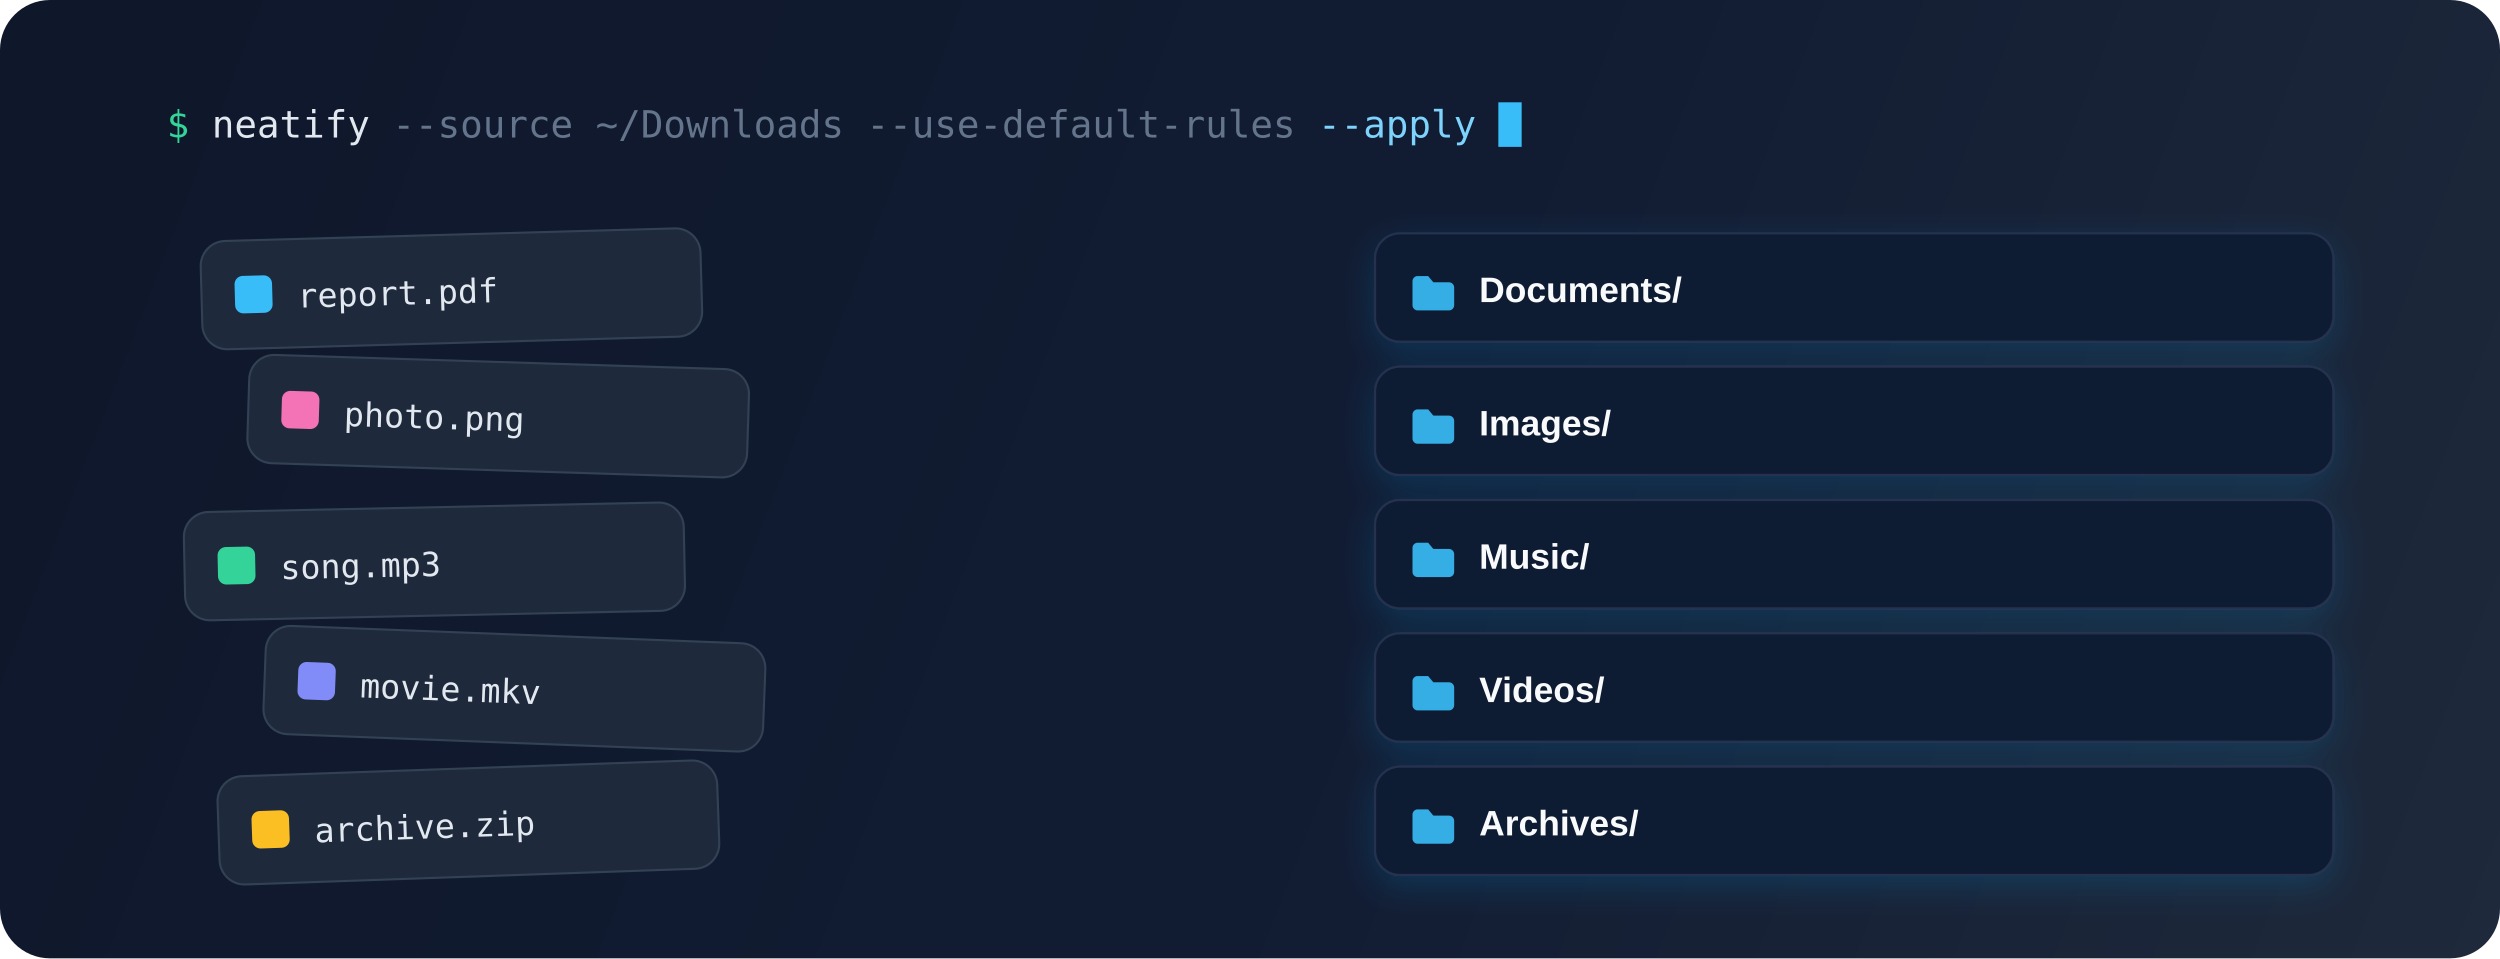
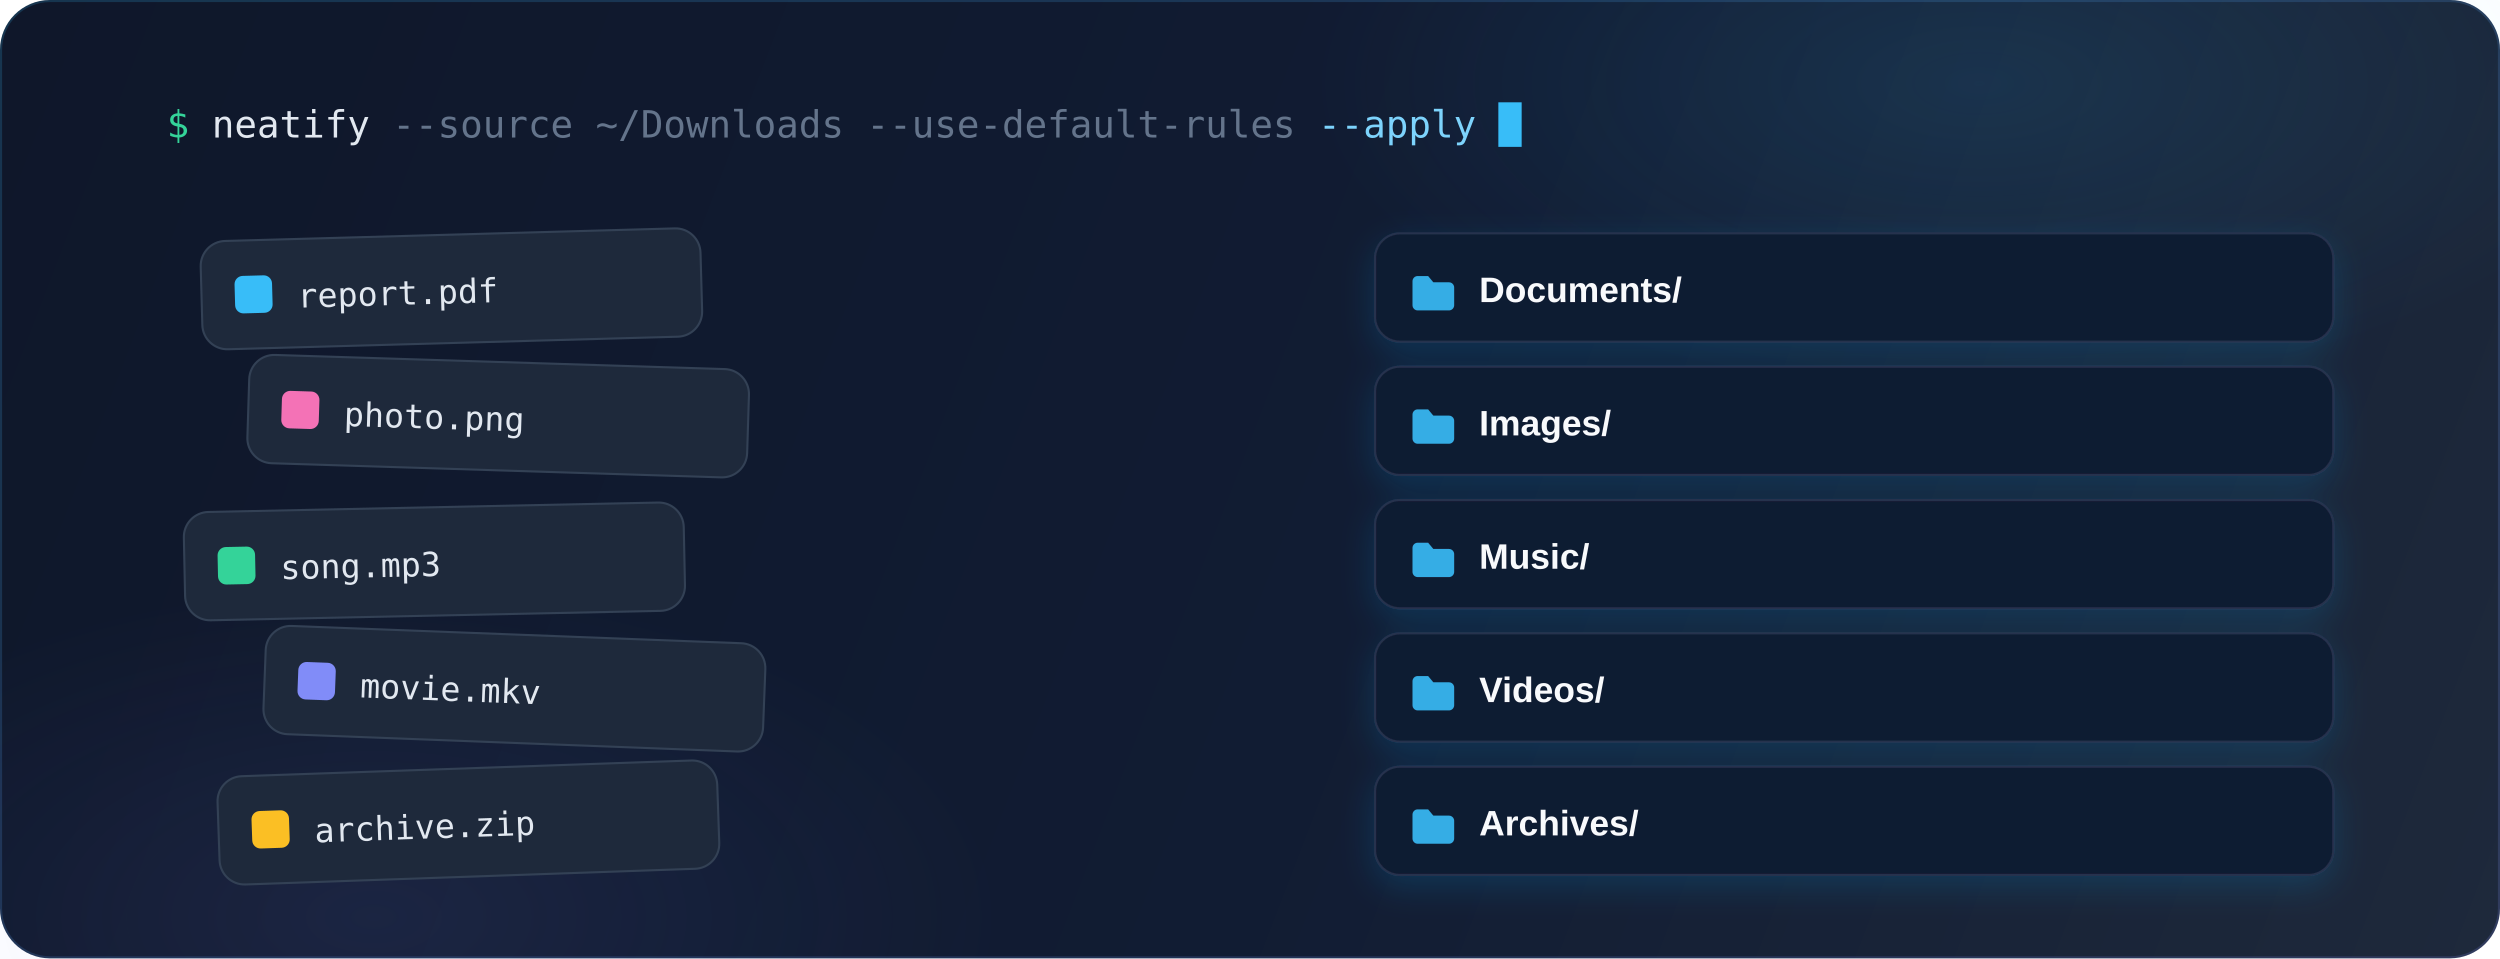
<svg xmlns="http://www.w3.org/2000/svg" width="1200" height="460" viewBox="0 0 1200 460" fill="none" role="img" aria-label="Animated demo — neatify sorts loose files into category folders">
  <style>
-     .file { animation: 12s cubic-bezier(.55,0,.25,1) infinite; }
+     /* ambient */
+     .aur1 { animation: aurA 17s ease-in-out infinite alternate; }
+     .aur2 { animation: aurB 22s ease-in-out infinite alternate; }
+     .cursor { animation: blink 1.2s step-end infinite; }
+ 
+     /* file cards: lift, arc across, shrink into their row, respawn */
+     .file { transform-box: fill-box; transform-origin: center; animation: 12s cubic-bezier(.55,0,.25,1) infinite; }
    .f1 { animation-name: fly1; }
    .f2 { animation-name: fly2; }
    .f3 { animation-name: fly3; }
    .f4 { animation-name: fly4; }
    .f5 { animation-name: fly5; }
-     .arr { animation: 12s ease-in-out infinite; }
+ 
+     /* folder rows catch with a squash-and-stretch bounce */
+     .row { transform-box: fill-box; transform-origin: center; animation: 12s ease-in-out infinite; }
+     .row.r1 { animation-name: row1; }
+     .row.r2 { animation-name: row2; }
+     .row.r3 { animation-name: row3; }
+     .row.r4 { animation-name: row4; }
+     .row.r5 { animation-name: row5; }
+ 
+     /* filed entry pops in */
+     .arr { transform-box: fill-box; transform-origin: center; animation: 12s ease-in-out infinite; }
    .a1 { animation-name: arr1; }
    .a2 { animation-name: arr2; }
    .a3 { animation-name: arr3; }
    .a4 { animation-name: arr4; }
    .a5 { animation-name: arr5; }
+ 
    .rowglow { animation: 12s ease-in-out infinite; }
    .g1 { animation-name: glow1; }
    .g2 { animation-name: glow2; }
    .g3 { animation-name: glow3; }
    .g4 { animation-name: glow4; }
    .g5 { animation-name: glow5; }
-     .cursor { animation: blink 1.2s step-end infinite; }
+ 
+     /* sparkle pings on catch */
+     .sprk { transform-box: fill-box; transform-origin: center; opacity: 0; animation: 12s ease-in-out infinite; }
+     .sprk.k1 { animation-name: ping1; }
+     .sprk.k2 { animation-name: ping2; }
+     .sprk.k3 { animation-name: ping3; }
+     .sprk.k4 { animation-name: ping4; }
+     .sprk.k5 { animation-name: ping5; }
+ 
+     @keyframes aurA { from { transform: translate(0,0); opacity: .55; } to { transform: translate(-28px,14px); opacity: .95; } }
+     @keyframes aurB { from { transform: translate(0,0); opacity: .5; } to { transform: translate(24px,-16px); opacity: .9; } }
+     @keyframes blink { 0%, 100% { opacity: 1; fill-opacity: 1; } 50% { opacity: 0; fill-opacity: 0; } }

    @keyframes fly1 {
-       0%, 8% { transform: translate(0,0); opacity: 1; }
-       13% { opacity: 1; }
-       16% { transform: translate(584px,-4px); opacity: 0; }
-       84% { transform: translate(584px,-4px); opacity: 0; }
-       85%, 88% { transform: translate(0,0); opacity: 0; }
-       94%, 100% { transform: translate(0,0); opacity: 1; }
+       0%, 8% { transform: translate(0,0) scale(1); opacity: 1; }
+       10% { transform: translate(3px,-6px) scale(1.02); opacity: 1; animation-timing-function: cubic-bezier(.3,0,.7,.4); }
+       13% { transform: translate(350px,-20px) scale(1); opacity: 1; animation-timing-function: cubic-bezier(.3,.6,.4,1); }
+       16% { transform: translate(584px,-4px) scale(.88); opacity: 0; }
+       84% { transform: translate(584px,-4px) scale(.88); opacity: 0; }
+       85%, 88% { transform: translate(0,12px) scale(1); opacity: 0; }
+       94%, 100% { transform: translate(0,0) scale(1); opacity: 1; }
    }
    @keyframes fly2 {
-       0%, 14% { transform: translate(0,0); opacity: 1; }
-       19% { opacity: 1; }
-       22% { transform: translate(560px,6px); opacity: 0; }
-       84% { transform: translate(560px,6px); opacity: 0; }
-       85%, 88% { transform: translate(0,0); opacity: 0; }
-       94%, 100% { transform: translate(0,0); opacity: 1; }
+       0%, 14% { transform: translate(0,0) scale(1); opacity: 1; }
+       16% { transform: translate(3px,-6px) scale(1.02); opacity: 1; animation-timing-function: cubic-bezier(.3,0,.7,.4); }
+       19% { transform: translate(336px,-15px) scale(1); opacity: 1; animation-timing-function: cubic-bezier(.3,.6,.4,1); }
+       22% { transform: translate(560px,6px) scale(.88); opacity: 0; }
+       85% { transform: translate(560px,6px) scale(.88); opacity: 0; }
+       86%, 89% { transform: translate(0,12px) scale(1); opacity: 0; }
+       95%, 100% { transform: translate(0,0) scale(1); opacity: 1; }
    }
    @keyframes fly3 {
-       0%, 20% { transform: translate(0,0); opacity: 1; }
-       25% { opacity: 1; }
-       28% { transform: translate(592px,-6px); opacity: 0; }
-       84% { transform: translate(592px,-6px); opacity: 0; }
-       85%, 88% { transform: translate(0,0); opacity: 0; }
-       94%, 100% { transform: translate(0,0); opacity: 1; }
+       0%, 20% { transform: translate(0,0) scale(1); opacity: 1; }
+       22% { transform: translate(3px,-6px) scale(1.02); opacity: 1; animation-timing-function: cubic-bezier(.3,0,.7,.4); }
+       25% { transform: translate(355px,-21px) scale(1); opacity: 1; animation-timing-function: cubic-bezier(.3,.6,.4,1); }
+       28% { transform: translate(592px,-6px) scale(.88); opacity: 0; }
+       86% { transform: translate(592px,-6px) scale(.88); opacity: 0; }
+       87%, 90% { transform: translate(0,12px) scale(1); opacity: 0; }
+       96%, 100% { transform: translate(0,0) scale(1); opacity: 1; }
    }
    @keyframes fly4 {
-       0%, 26% { transform: translate(0,0); opacity: 1; }
-       31% { opacity: 1; }
-       34% { transform: translate(552px,4px); opacity: 0; }
-       84% { transform: translate(552px,4px); opacity: 0; }
-       85%, 88% { transform: translate(0,0); opacity: 0; }
-       94%, 100% { transform: translate(0,0); opacity: 1; }
+       0%, 26% { transform: translate(0,0) scale(1); opacity: 1; }
+       28% { transform: translate(3px,-6px) scale(1.02); opacity: 1; animation-timing-function: cubic-bezier(.3,0,.7,.4); }
+       31% { transform: translate(331px,-16px) scale(1); opacity: 1; animation-timing-function: cubic-bezier(.3,.6,.4,1); }
+       34% { transform: translate(552px,4px) scale(.88); opacity: 0; }
+       87% { transform: translate(552px,4px) scale(.88); opacity: 0; }
+       88%, 91% { transform: translate(0,12px) scale(1); opacity: 0; }
+       97%, 100% { transform: translate(0,0) scale(1); opacity: 1; }
    }
    @keyframes fly5 {
-       0%, 32% { transform: translate(0,0); opacity: 1; }
-       37% { opacity: 1; }
-       40% { transform: translate(576px,-5px); opacity: 0; }
-       84% { transform: translate(576px,-5px); opacity: 0; }
-       85%, 88% { transform: translate(0,0); opacity: 0; }
-       94%, 100% { transform: translate(0,0); opacity: 1; }
-     }
- 
-     @keyframes arr1 { 0%, 15% { opacity: 0; } 18%, 80% { opacity: 1; } 88%, 100% { opacity: 0; } }
-     @keyframes arr2 { 0%, 21% { opacity: 0; } 24%, 80% { opacity: 1; } 88%, 100% { opacity: 0; } }
-     @keyframes arr3 { 0%, 27% { opacity: 0; } 30%, 80% { opacity: 1; } 88%, 100% { opacity: 0; } }
-     @keyframes arr4 { 0%, 33% { opacity: 0; } 36%, 80% { opacity: 1; } 88%, 100% { opacity: 0; } }
-     @keyframes arr5 { 0%, 39% { opacity: 0; } 42%, 80% { opacity: 1; } 88%, 100% { opacity: 0; } }
- 
-     @keyframes glow1 { 0%, 15% { opacity: 0; } 17% { opacity: 0.12; } 22%, 100% { opacity: 0; } }
-     @keyframes glow2 { 0%, 21% { opacity: 0; } 23% { opacity: 0.12; } 28%, 100% { opacity: 0; } }
-     @keyframes glow3 { 0%, 27% { opacity: 0; } 29% { opacity: 0.12; } 34%, 100% { opacity: 0; } }
-     @keyframes glow4 { 0%, 33% { opacity: 0; } 35% { opacity: 0.12; } 40%, 100% { opacity: 0; } }
-     @keyframes glow5 { 0%, 39% { opacity: 0; } 41% { opacity: 0.12; } 46%, 100% { opacity: 0; } }
- 
-     @keyframes blink { 0%, 100% { opacity: 1; fill-opacity: 1; } 50% { opacity: 0; fill-opacity: 0; } }
+       0%, 32% { transform: translate(0,0) scale(1); opacity: 1; }
+       34% { transform: translate(3px,-6px) scale(1.02); opacity: 1; animation-timing-function: cubic-bezier(.3,0,.7,.4); }
+       37% { transform: translate(346px,-20px) scale(1); opacity: 1; animation-timing-function: cubic-bezier(.3,.6,.4,1); }
+       40% { transform: translate(576px,-5px) scale(.88); opacity: 0; }
+       88% { transform: translate(576px,-5px) scale(.88); opacity: 0; }
+       89%, 92% { transform: translate(0,12px) scale(1); opacity: 0; }
+       98%, 100% { transform: translate(0,0) scale(1); opacity: 1; }
+     }
+ 
+     @keyframes row1 { 0%, 15.5% { transform: scale(1,1); } 17% { transform: scale(1.02,.93); } 18.5% { transform: scale(.995,1.01); } 19.5%, 100% { transform: scale(1,1); } }
+     @keyframes row2 { 0%, 21.5% { transform: scale(1,1); } 23% { transform: scale(1.02,.93); } 24.5% { transform: scale(.995,1.01); } 25.5%, 100% { transform: scale(1,1); } }
+     @keyframes row3 { 0%, 27.5% { transform: scale(1,1); } 29% { transform: scale(1.02,.93); } 30.5% { transform: scale(.995,1.01); } 31.5%, 100% { transform: scale(1,1); } }
+     @keyframes row4 { 0%, 33.5% { transform: scale(1,1); } 35% { transform: scale(1.02,.93); } 36.5% { transform: scale(.995,1.01); } 37.5%, 100% { transform: scale(1,1); } }
+     @keyframes row5 { 0%, 39.5% { transform: scale(1,1); } 41% { transform: scale(1.02,.93); } 42.5% { transform: scale(.995,1.01); } 43.5%, 100% { transform: scale(1,1); } }
+ 
+     @keyframes arr1 { 0%, 15% { opacity: 0; transform: scale(.6); } 17.5% { opacity: 1; transform: scale(1.06); } 19% { transform: scale(1); } 80% { opacity: 1; transform: scale(1); } 88%, 100% { opacity: 0; transform: scale(1); } }
+     @keyframes arr2 { 0%, 21% { opacity: 0; transform: scale(.6); } 23.5% { opacity: 1; transform: scale(1.06); } 25% { transform: scale(1); } 80% { opacity: 1; transform: scale(1); } 88%, 100% { opacity: 0; transform: scale(1); } }
+     @keyframes arr3 { 0%, 27% { opacity: 0; transform: scale(.6); } 29.5% { opacity: 1; transform: scale(1.06); } 31% { transform: scale(1); } 80% { opacity: 1; transform: scale(1); } 88%, 100% { opacity: 0; transform: scale(1); } }
+     @keyframes arr4 { 0%, 33% { opacity: 0; transform: scale(.6); } 35.5% { opacity: 1; transform: scale(1.06); } 37% { transform: scale(1); } 80% { opacity: 1; transform: scale(1); } 88%, 100% { opacity: 0; transform: scale(1); } }
+     @keyframes arr5 { 0%, 39% { opacity: 0; transform: scale(.6); } 41.5% { opacity: 1; transform: scale(1.06); } 43% { transform: scale(1); } 80% { opacity: 1; transform: scale(1); } 88%, 100% { opacity: 0; transform: scale(1); } }
+ 
+     @keyframes glow1 { 0%, 15.5% { opacity: 0; } 17% { opacity: 0.14; } 21%, 100% { opacity: 0; } }
+     @keyframes glow2 { 0%, 21.5% { opacity: 0; } 23% { opacity: 0.14; } 27%, 100% { opacity: 0; } }
+     @keyframes glow3 { 0%, 27.5% { opacity: 0; } 29% { opacity: 0.14; } 33%, 100% { opacity: 0; } }
+     @keyframes glow4 { 0%, 33.5% { opacity: 0; } 35% { opacity: 0.14; } 39%, 100% { opacity: 0; } }
+     @keyframes glow5 { 0%, 39.5% { opacity: 0; } 41% { opacity: 0.14; } 45%, 100% { opacity: 0; } }
+ 
+     @keyframes ping1 { 0%, 15.5% { transform: scale(0) rotate(0deg); opacity: 0; } 17% { transform: scale(1) rotate(45deg); opacity: .9; } 19.5%, 100% { transform: scale(0) rotate(90deg); opacity: 0; } }
+     @keyframes ping2 { 0%, 21.5% { transform: scale(0) rotate(0deg); opacity: 0; } 23% { transform: scale(1) rotate(45deg); opacity: .9; } 25.5%, 100% { transform: scale(0) rotate(90deg); opacity: 0; } }
+     @keyframes ping3 { 0%, 27.5% { transform: scale(0) rotate(0deg); opacity: 0; } 29% { transform: scale(1) rotate(45deg); opacity: .9; } 31.5%, 100% { transform: scale(0) rotate(90deg); opacity: 0; } }
+     @keyframes ping4 { 0%, 33.5% { transform: scale(0) rotate(0deg); opacity: 0; } 35% { transform: scale(1) rotate(45deg); opacity: .9; } 37.5%, 100% { transform: scale(0) rotate(90deg); opacity: 0; } }
+     @keyframes ping5 { 0%, 39.5% { transform: scale(0) rotate(0deg); opacity: 0; } 41% { transform: scale(1) rotate(45deg); opacity: .9; } 43.5%, 100% { transform: scale(0) rotate(90deg); opacity: 0; } }

    @media (prefers-reduced-motion: reduce) {
      * { animation: none !important; }
    }
  </style>
  <defs>
    <linearGradient id="bg" x1="0" y1="0" x2="1200" y2="460" gradientUnits="userSpaceOnUse">
      <stop offset="0" stop-color="#0f172a" />
      <stop offset="0.55" stop-color="#111c33" />
      <stop offset="1" stop-color="#1e293b" />
    </linearGradient>
+     <linearGradient id="accent" x1="0" y1="0" x2="1" y2="1">
+       <stop offset="0" stop-color="#38bdf8" />
+       <stop offset="1" stop-color="#818cf8" />
+     </linearGradient>
+     <radialGradient id="auraSky" cx="0.5" cy="0.5" r="0.5">
+       <stop offset="0" stop-color="#38bdf8" stop-opacity="0.12" />
+       <stop offset="1" stop-color="#38bdf8" stop-opacity="0" />
+     </radialGradient>
+     <radialGradient id="auraIndigo" cx="0.5" cy="0.5" r="0.5">
+       <stop offset="0" stop-color="#818cf8" stop-opacity="0.1" />
+       <stop offset="1" stop-color="#818cf8" stop-opacity="0" />
+     </radialGradient>
    <filter id="soft" x="-20%" y="-20%" width="140%" height="140%">
      <feDropShadow dx="0" dy="5" stdDeviation="8" flood-color="#0ea5e9" flood-opacity="0.18" />
    </filter>
    <path id="fold" d="M2 6 a2.5 2.5 0 0 1 2.5 -2.5 h5 l2.5 3 h7.5 a2.5 2.5 0 0 1 2.5 2.5 v8.5 a2.5 2.5 0 0 1 -2.5 2.5 h-15 a2.5 2.5 0 0 1 -2.5 -2.5 Z" fill="#38bdf8" opacity="0.9" />
+     <path id="star" d="M0 -7 L1.8 -1.8 L7 0 L1.8 1.8 L0 7 L-1.8 1.8 L-7 0 L-1.8 -1.8 Z" />
  </defs>
  <rect width="1200" height="460" rx="24" fill="url(#bg)" />
+   <ellipse class="aur1" cx="950" cy="40" rx="320" ry="150" fill="url(#auraSky)" />
+   <ellipse class="aur2" cx="180" cy="440" rx="300" ry="160" fill="url(#auraIndigo)" />
+   <rect x="0.5" y="0.5" width="1199" height="459" rx="23.5" stroke="url(#accent)" stroke-opacity="0.18" />
  <text x="80" y="66" font-family="'JetBrains Mono', 'Consolas', monospace" font-size="18" fill="#64748b">
    <tspan fill="#34d399">$</tspan>
    <tspan fill="#e2e8f0">neatify</tspan> --source ~/Downloads --use-default-rules <tspan fill="#7dd3fc">--apply</tspan>
    <tspan class="cursor" fill="#38bdf8">█</tspan>
  </text>
  <g filter="url(#soft)" font-family="'Segoe UI', 'Helvetica Neue', Arial, sans-serif">
    <g transform="translate(660, 112)">
-       <rect width="460" height="52" rx="12" fill="#111c33" stroke="#26334d" />
-       <use href="#fold" transform="translate(16, 17)" />
-       <text x="50" y="33" font-size="17" font-weight="600" fill="#f8fafc">Documents/</text>
-       <g class="arr a1" opacity="0">
-         <rect x="240" y="20" width="12" height="12" rx="3" fill="#38bdf8" />
-         <text x="260" y="32" font-family="'JetBrains Mono', 'Consolas', monospace" font-size="14.5" fill="#94a3b8">report.pdf</text>
-       </g>
-       <rect class="rowglow g1" width="460" height="52" rx="12" fill="#38bdf8" opacity="0" />
+       <g class="row r1">
+         <rect width="460" height="52" rx="12" fill="#111c33" stroke="#26334d" />
+         <use href="#fold" transform="translate(16, 17)" />
+         <text x="50" y="33" font-size="17" font-weight="600" fill="#f8fafc">Documents/</text>
+         <g class="arr a1" opacity="0">
+           <rect x="240" y="20" width="12" height="12" rx="3" fill="#38bdf8" />
+           <text x="260" y="32" font-family="'JetBrains Mono', 'Consolas', monospace" font-size="14.5" fill="#94a3b8">report.pdf</text>
+         </g>
+         <rect class="rowglow g1" width="460" height="52" rx="12" fill="#38bdf8" opacity="0" />
+         <use class="sprk k1" href="#star" x="30" y="6" fill="#38bdf8" />
+       </g>
    </g>
    <g transform="translate(660, 176)">
-       <rect width="460" height="52" rx="12" fill="#111c33" stroke="#26334d" />
-       <use href="#fold" transform="translate(16, 17)" />
-       <text x="50" y="33" font-size="17" font-weight="600" fill="#f8fafc">Images/</text>
-       <g class="arr a2" opacity="0">
-         <rect x="240" y="20" width="12" height="12" rx="3" fill="#f472b6" />
-         <text x="260" y="32" font-family="'JetBrains Mono', 'Consolas', monospace" font-size="14.5" fill="#94a3b8">photo.png</text>
-       </g>
-       <rect class="rowglow g2" width="460" height="52" rx="12" fill="#38bdf8" opacity="0" />
+       <g class="row r2">
+         <rect width="460" height="52" rx="12" fill="#111c33" stroke="#26334d" />
+         <use href="#fold" transform="translate(16, 17)" />
+         <text x="50" y="33" font-size="17" font-weight="600" fill="#f8fafc">Images/</text>
+         <g class="arr a2" opacity="0">
+           <rect x="240" y="20" width="12" height="12" rx="3" fill="#f472b6" />
+           <text x="260" y="32" font-family="'JetBrains Mono', 'Consolas', monospace" font-size="14.5" fill="#94a3b8">photo.png</text>
+         </g>
+         <rect class="rowglow g2" width="460" height="52" rx="12" fill="#38bdf8" opacity="0" />
+         <use class="sprk k2" href="#star" x="30" y="6" fill="#f472b6" />
+       </g>
    </g>
    <g transform="translate(660, 240)">
-       <rect width="460" height="52" rx="12" fill="#111c33" stroke="#26334d" />
-       <use href="#fold" transform="translate(16, 17)" />
-       <text x="50" y="33" font-size="17" font-weight="600" fill="#f8fafc">Music/</text>
-       <g class="arr a3" opacity="0">
-         <rect x="240" y="20" width="12" height="12" rx="3" fill="#34d399" />
-         <text x="260" y="32" font-family="'JetBrains Mono', 'Consolas', monospace" font-size="14.5" fill="#94a3b8">song.mp3</text>
-       </g>
-       <rect class="rowglow g3" width="460" height="52" rx="12" fill="#38bdf8" opacity="0" />
+       <g class="row r3">
+         <rect width="460" height="52" rx="12" fill="#111c33" stroke="#26334d" />
+         <use href="#fold" transform="translate(16, 17)" />
+         <text x="50" y="33" font-size="17" font-weight="600" fill="#f8fafc">Music/</text>
+         <g class="arr a3" opacity="0">
+           <rect x="240" y="20" width="12" height="12" rx="3" fill="#34d399" />
+           <text x="260" y="32" font-family="'JetBrains Mono', 'Consolas', monospace" font-size="14.5" fill="#94a3b8">song.mp3</text>
+         </g>
+         <rect class="rowglow g3" width="460" height="52" rx="12" fill="#38bdf8" opacity="0" />
+         <use class="sprk k3" href="#star" x="30" y="6" fill="#34d399" />
+       </g>
    </g>
    <g transform="translate(660, 304)">
-       <rect width="460" height="52" rx="12" fill="#111c33" stroke="#26334d" />
-       <use href="#fold" transform="translate(16, 17)" />
-       <text x="50" y="33" font-size="17" font-weight="600" fill="#f8fafc">Videos/</text>
-       <g class="arr a4" opacity="0">
-         <rect x="240" y="20" width="12" height="12" rx="3" fill="#818cf8" />
-         <text x="260" y="32" font-family="'JetBrains Mono', 'Consolas', monospace" font-size="14.5" fill="#94a3b8">movie.mkv</text>
-       </g>
-       <rect class="rowglow g4" width="460" height="52" rx="12" fill="#38bdf8" opacity="0" />
+       <g class="row r4">
+         <rect width="460" height="52" rx="12" fill="#111c33" stroke="#26334d" />
+         <use href="#fold" transform="translate(16, 17)" />
+         <text x="50" y="33" font-size="17" font-weight="600" fill="#f8fafc">Videos/</text>
+         <g class="arr a4" opacity="0">
+           <rect x="240" y="20" width="12" height="12" rx="3" fill="#818cf8" />
+           <text x="260" y="32" font-family="'JetBrains Mono', 'Consolas', monospace" font-size="14.5" fill="#94a3b8">movie.mkv</text>
+         </g>
+         <rect class="rowglow g4" width="460" height="52" rx="12" fill="#38bdf8" opacity="0" />
+         <use class="sprk k4" href="#star" x="30" y="6" fill="#818cf8" />
+       </g>
    </g>
    <g transform="translate(660, 368)">
-       <rect width="460" height="52" rx="12" fill="#111c33" stroke="#26334d" />
-       <use href="#fold" transform="translate(16, 17)" />
-       <text x="50" y="33" font-size="17" font-weight="600" fill="#f8fafc">Archives/</text>
-       <g class="arr a5" opacity="0">
-         <rect x="240" y="20" width="12" height="12" rx="3" fill="#fbbf24" />
-         <text x="260" y="32" font-family="'JetBrains Mono', 'Consolas', monospace" font-size="14.5" fill="#94a3b8">archive.zip</text>
-       </g>
-       <rect class="rowglow g5" width="460" height="52" rx="12" fill="#38bdf8" opacity="0" />
+       <g class="row r5">
+         <rect width="460" height="52" rx="12" fill="#111c33" stroke="#26334d" />
+         <use href="#fold" transform="translate(16, 17)" />
+         <text x="50" y="33" font-size="17" font-weight="600" fill="#f8fafc">Archives/</text>
+         <g class="arr a5" opacity="0">
+           <rect x="240" y="20" width="12" height="12" rx="3" fill="#fbbf24" />
+           <text x="260" y="32" font-family="'JetBrains Mono', 'Consolas', monospace" font-size="14.5" fill="#94a3b8">archive.zip</text>
+         </g>
+         <rect class="rowglow g5" width="460" height="52" rx="12" fill="#38bdf8" opacity="0" />
+         <use class="sprk k5" href="#star" x="30" y="6" fill="#fbbf24" />
+       </g>
    </g>
  </g>
  <g font-family="'JetBrains Mono', 'Consolas', monospace" font-size="16">
    <g transform="translate(96, 116)">
      <g class="file f1">
        <g transform="rotate(-1.6)">
          <rect width="240" height="52" rx="12" fill="#1e293b" stroke="#334155" />
          <rect x="16" y="17" width="18" height="18" rx="4" fill="#38bdf8" />
          <text x="46" y="33" fill="#e2e8f0">report.pdf</text>
        </g>
      </g>
    </g>
    <g transform="translate(120, 170)">
      <g class="file f2">
        <g transform="rotate(1.8)">
          <rect width="240" height="52" rx="12" fill="#1e293b" stroke="#334155" />
          <rect x="16" y="17" width="18" height="18" rx="4" fill="#f472b6" />
          <text x="46" y="33" fill="#e2e8f0">photo.png</text>
        </g>
      </g>
    </g>
    <g transform="translate(88, 246)">
      <g class="file f3">
        <g transform="rotate(-1.2)">
          <rect width="240" height="52" rx="12" fill="#1e293b" stroke="#334155" />
          <rect x="16" y="17" width="18" height="18" rx="4" fill="#34d399" />
          <text x="46" y="33" fill="#e2e8f0">song.mp3</text>
        </g>
      </g>
    </g>
    <g transform="translate(128, 300)">
      <g class="file f4">
        <g transform="rotate(2.2)">
          <rect width="240" height="52" rx="12" fill="#1e293b" stroke="#334155" />
          <rect x="16" y="17" width="18" height="18" rx="4" fill="#818cf8" />
          <text x="46" y="33" fill="#e2e8f0">movie.mkv</text>
        </g>
      </g>
    </g>
    <g transform="translate(104, 373)">
      <g class="file f5">
        <g transform="rotate(-2)">
          <rect width="240" height="52" rx="12" fill="#1e293b" stroke="#334155" />
          <rect x="16" y="17" width="18" height="18" rx="4" fill="#fbbf24" />
          <text x="46" y="33" fill="#e2e8f0">archive.zip</text>
        </g>
      </g>
    </g>
  </g>
</svg>
